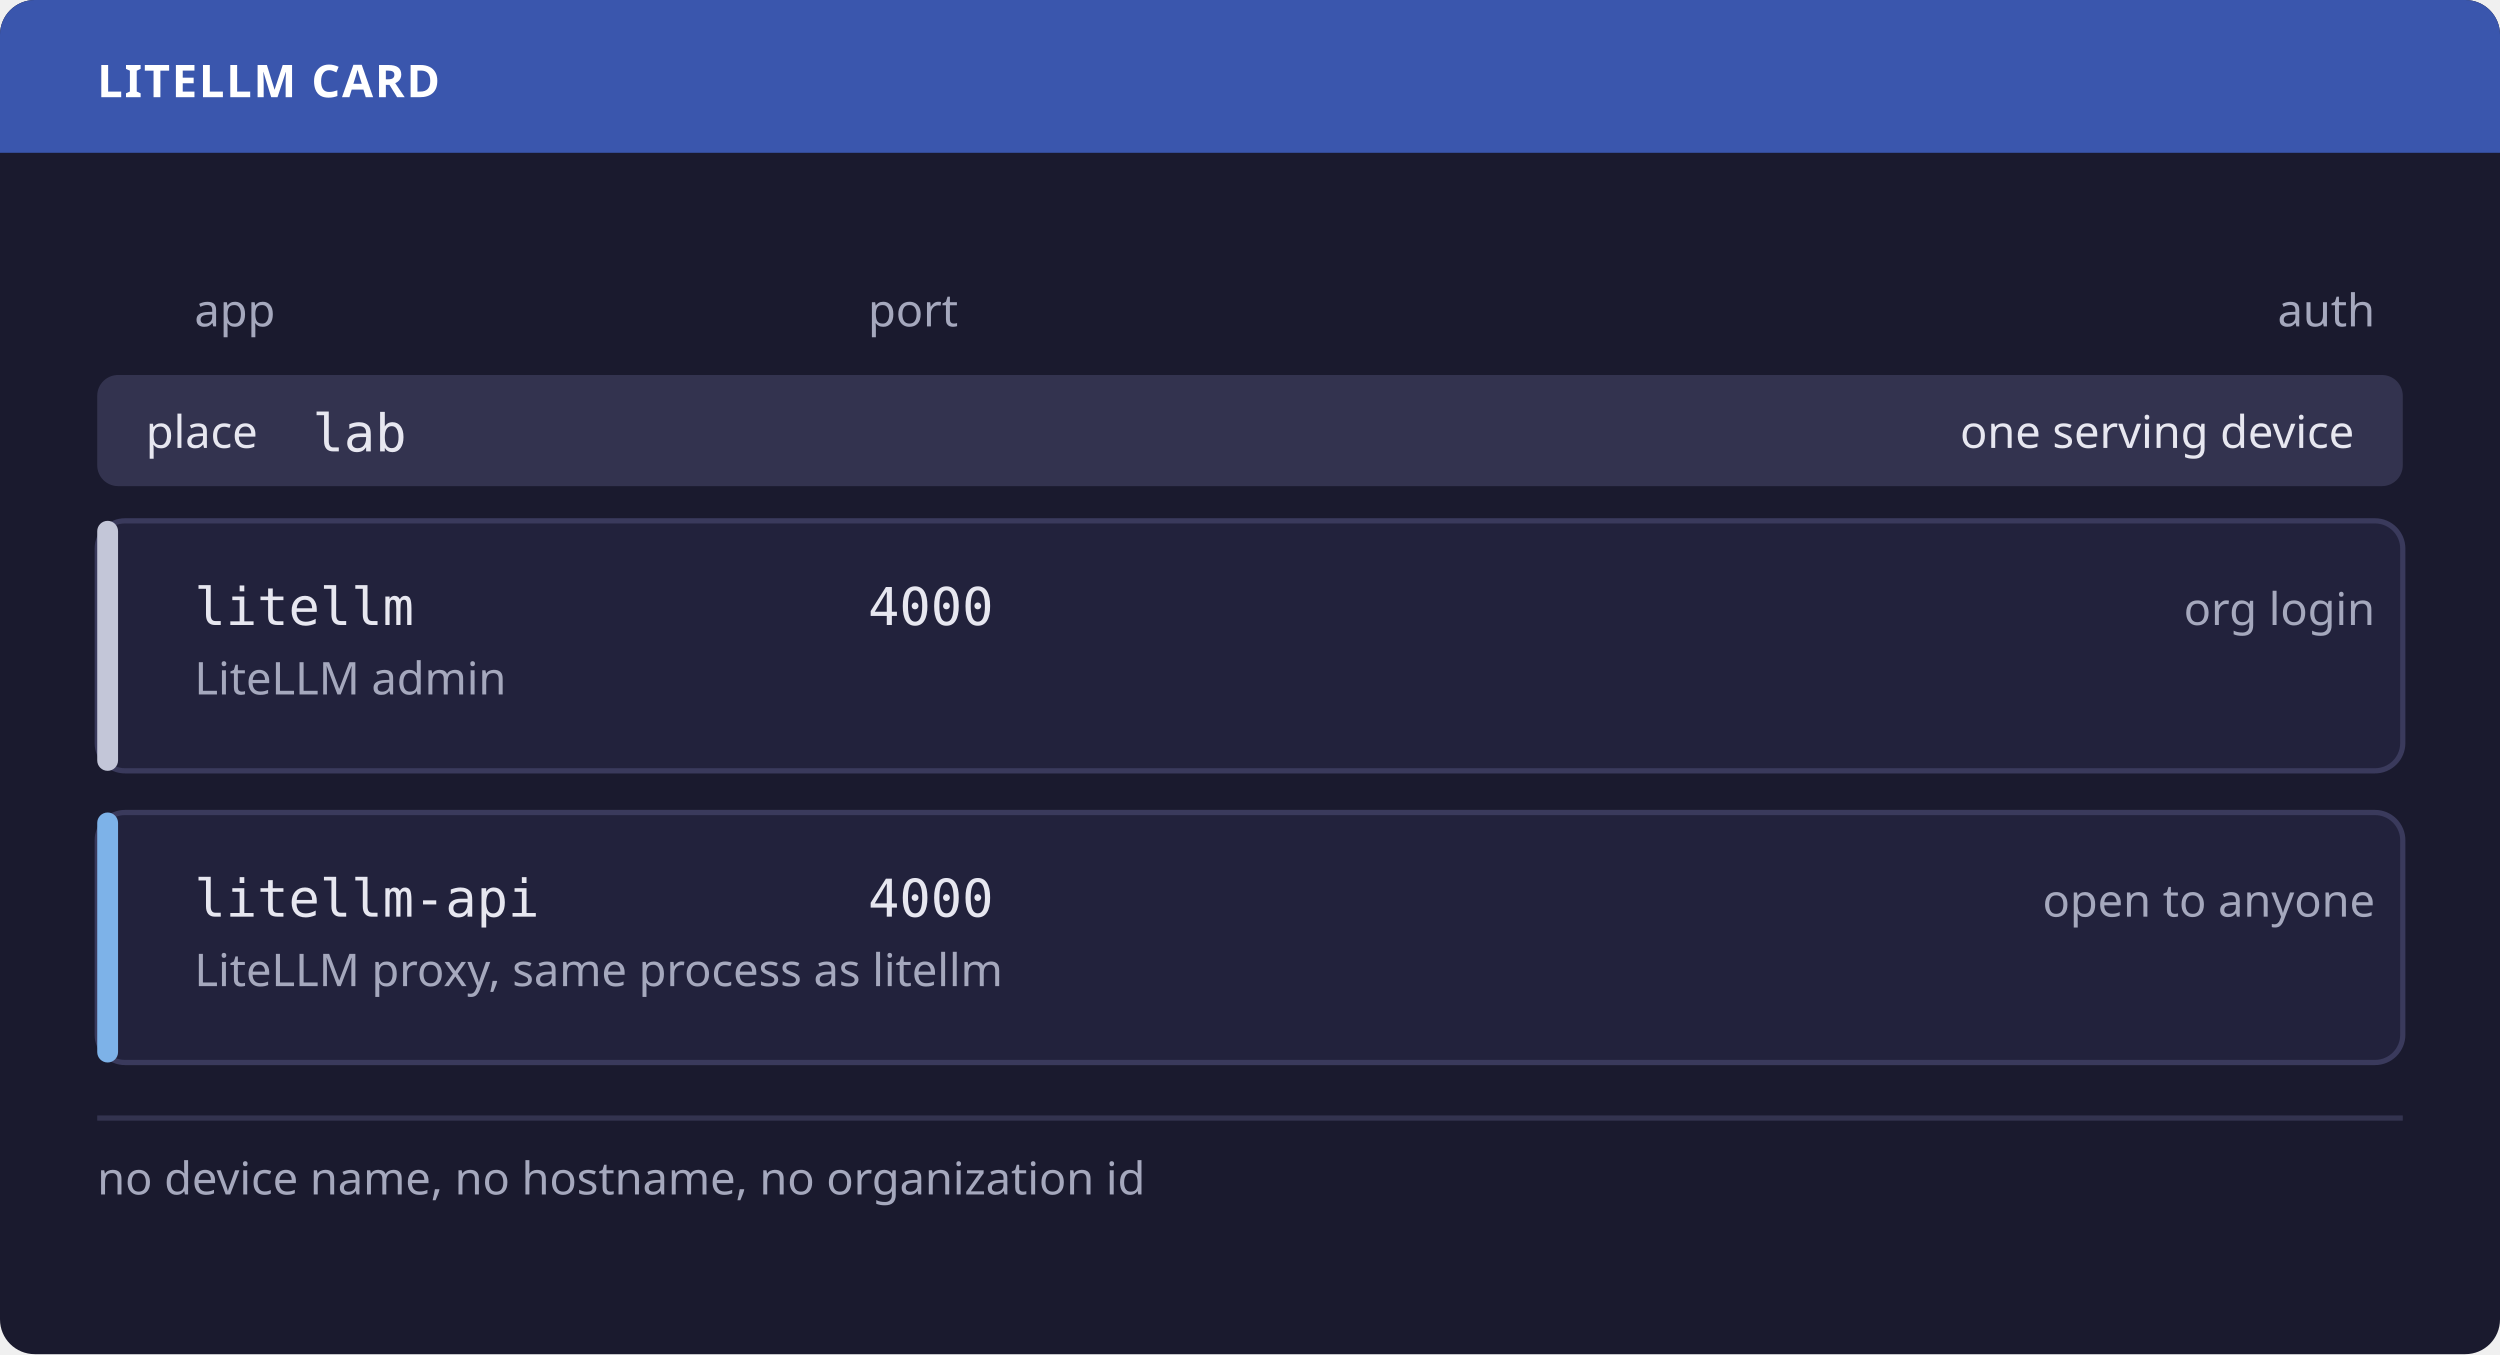
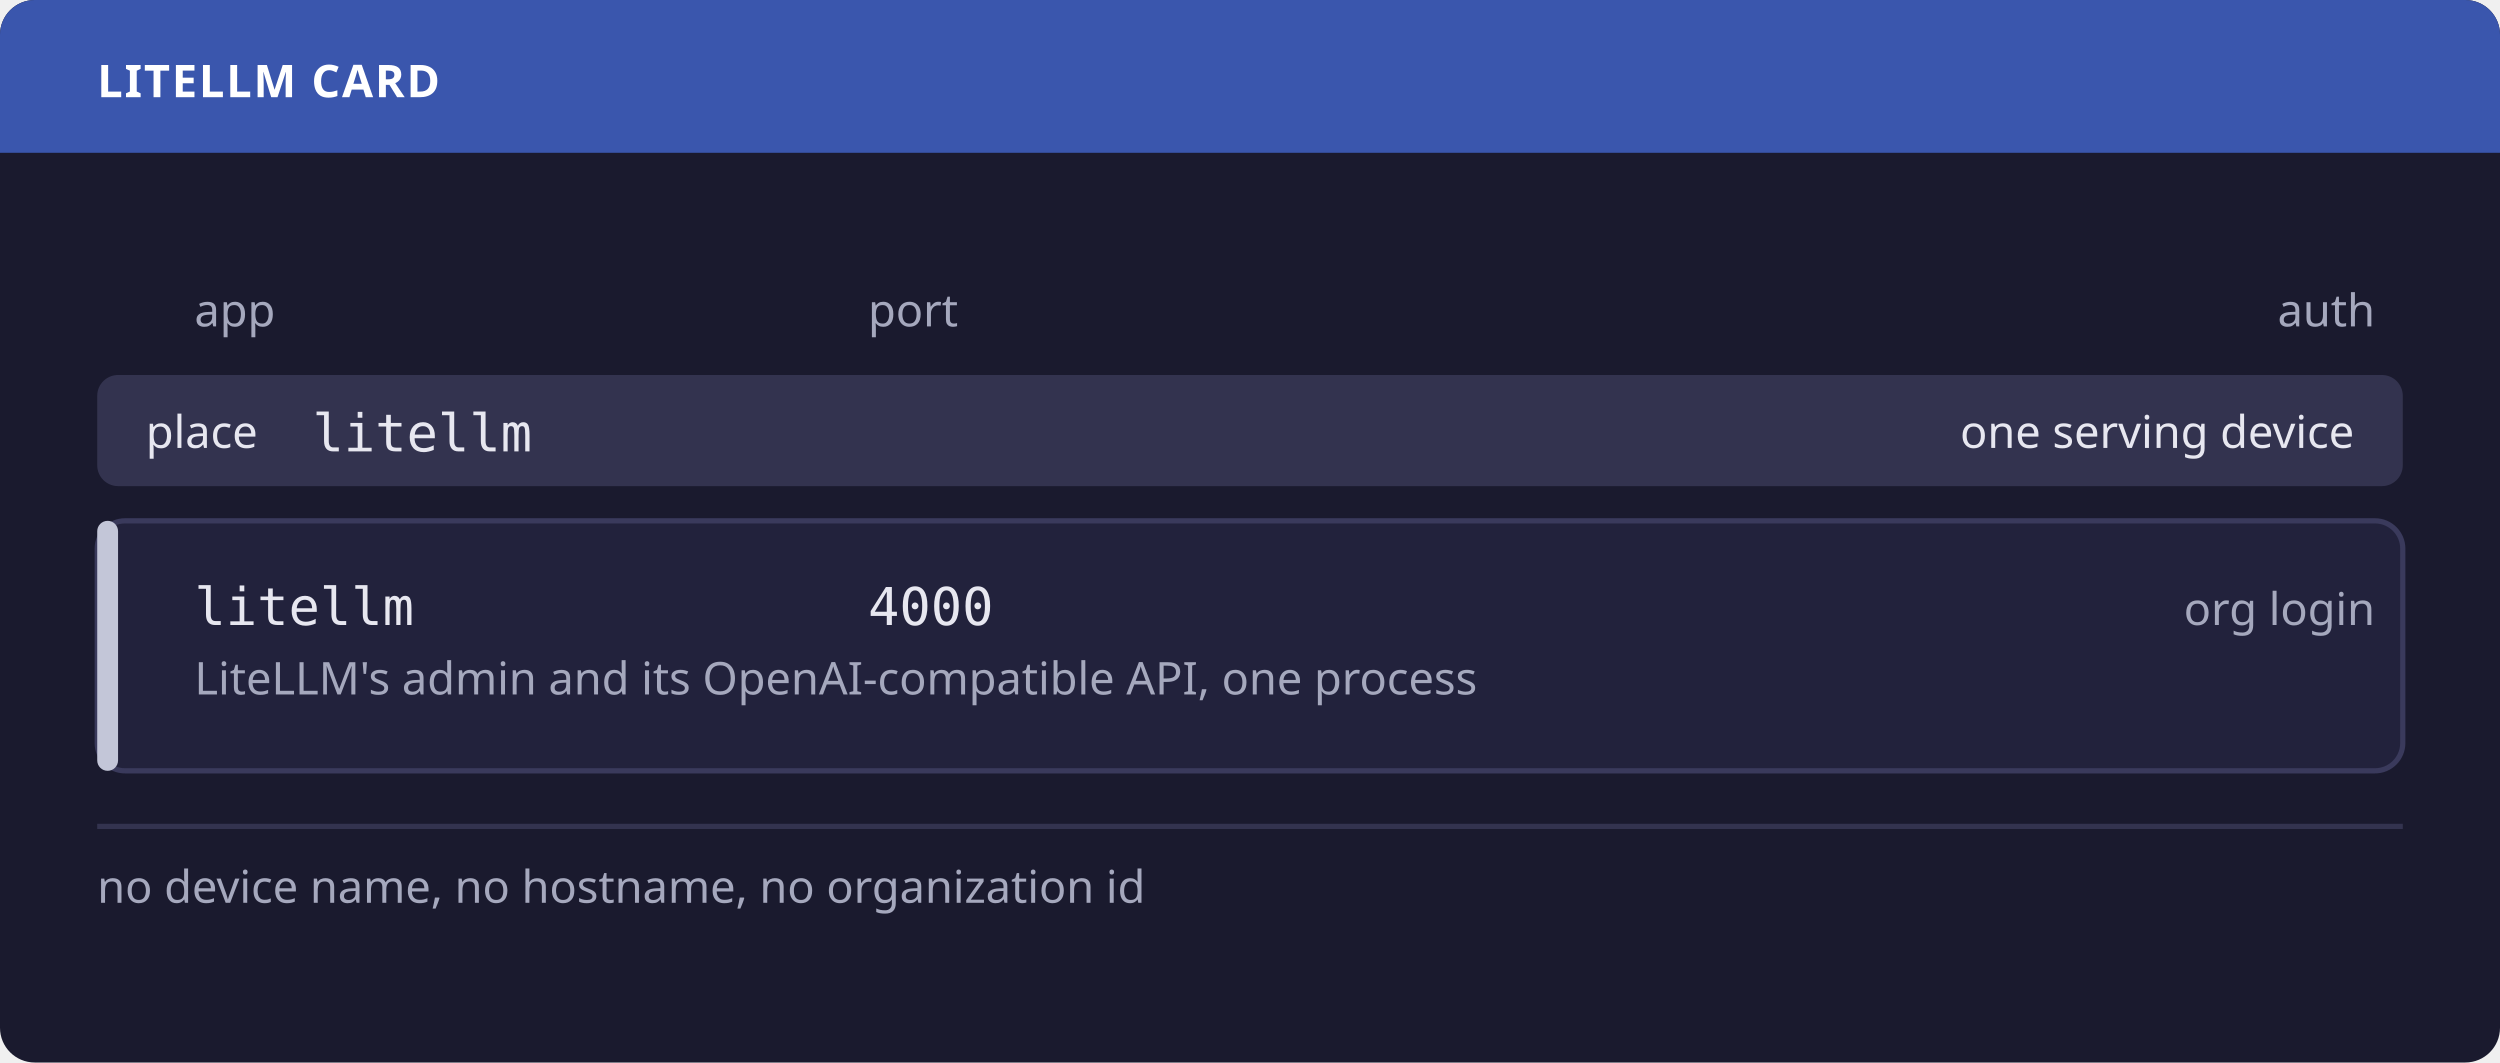
- <svg xmlns="http://www.w3.org/2000/svg" viewBox="0 0 720 390" width="720" height="390" role="img" aria-labelledby="t d">
+ <svg xmlns="http://www.w3.org/2000/svg" viewBox="0 0 720 306" width="720" height="306" role="img" aria-labelledby="t d">
  <style>.label{font-family:Jost,system-ui,sans-serif;font-size:15px;fill:#e7e7f0}.small{font-family:Jost,system-ui,sans-serif;font-size:13px;fill:#a5a8bd}.mono{font-family:Iosevka,ui-monospace,monospace;font-size:15px;fill:#e7e7f0}.head{font-family:Jost,system-ui,sans-serif;font-size:13px;font-weight:600;fill:#ffffff;letter-spacing:.04em}.place{font-family:Jost,system-ui,sans-serif;font-size:13px;fill:#e7e7f0}.card{fill:#22223c;stroke:#3a3a5c;stroke-width:1.5}</style>
-   <rect x="0" y="0" width="720" height="390" rx="10" fill="#1a1a2e" />
+   <rect x="0" y="0" width="720" height="306" rx="10" fill="#1a1a2e" />
  <path d="M10 0 h700 a10 10 0 0 1 10 10 v34 h-720 v-34 a10 10 0 0 1 10 -10 z" fill="#3a56ad" />
  <text class="head" x="28" y="28">LITELLM CARD</text>
  <text class="small" x="56" y="94">app</text>
  <text class="small" x="250" y="94">port</text>
  <text class="small" x="684" y="94" text-anchor="end">auth</text>
  <rect x="28" y="108" width="664" height="32" rx="6" fill="#33334f" />
  <text class="place" x="42" y="129">place</text>
-   <text class="mono" x="90" y="130">lab</text>
+   <text class="mono" x="90" y="130">litellm</text>
  <text class="place" x="678" y="129" text-anchor="end">one serving device</text>
  <rect class="card" x="28" y="150" width="664" height="72" rx="8" />
  <rect x="28" y="150" width="6" height="72" rx="3" fill="#c3c6d8" />
  <text class="mono" x="56" y="180">litellm</text>
  <text class="mono" x="250" y="180">4000</text>
  <text class="small" x="684" y="180" text-anchor="end">org login</text>
-   <text class="small" x="56" y="200">LiteLLM admin</text>
-   <rect class="card" x="28" y="234" width="664" height="72" rx="8" />
-   <rect x="28" y="234" width="6" height="72" rx="3" fill="#7db2e8" />
-   <text class="mono" x="56" y="264">litellm-api</text>
-   <text class="mono" x="250" y="264">4000</text>
-   <text class="small" x="684" y="264" text-anchor="end">open to anyone</text>
-   <text class="small" x="56" y="284">LiteLLM proxy, same process as litellm</text>
-   <line x1="28" y1="322" x2="692" y2="322" stroke="#33334f" stroke-width="1.5" />
-   <text class="small" x="28" y="344">no device name, no hostname, no organization id</text>
+   <text class="small" x="56" y="200">LiteLLM's admin and its OpenAI-compatible API, one process</text>
+   <line x1="28" y1="238" x2="692" y2="238" stroke="#33334f" stroke-width="1.5" />
+   <text class="small" x="28" y="260">no device name, no hostname, no organization id</text>
</svg>
